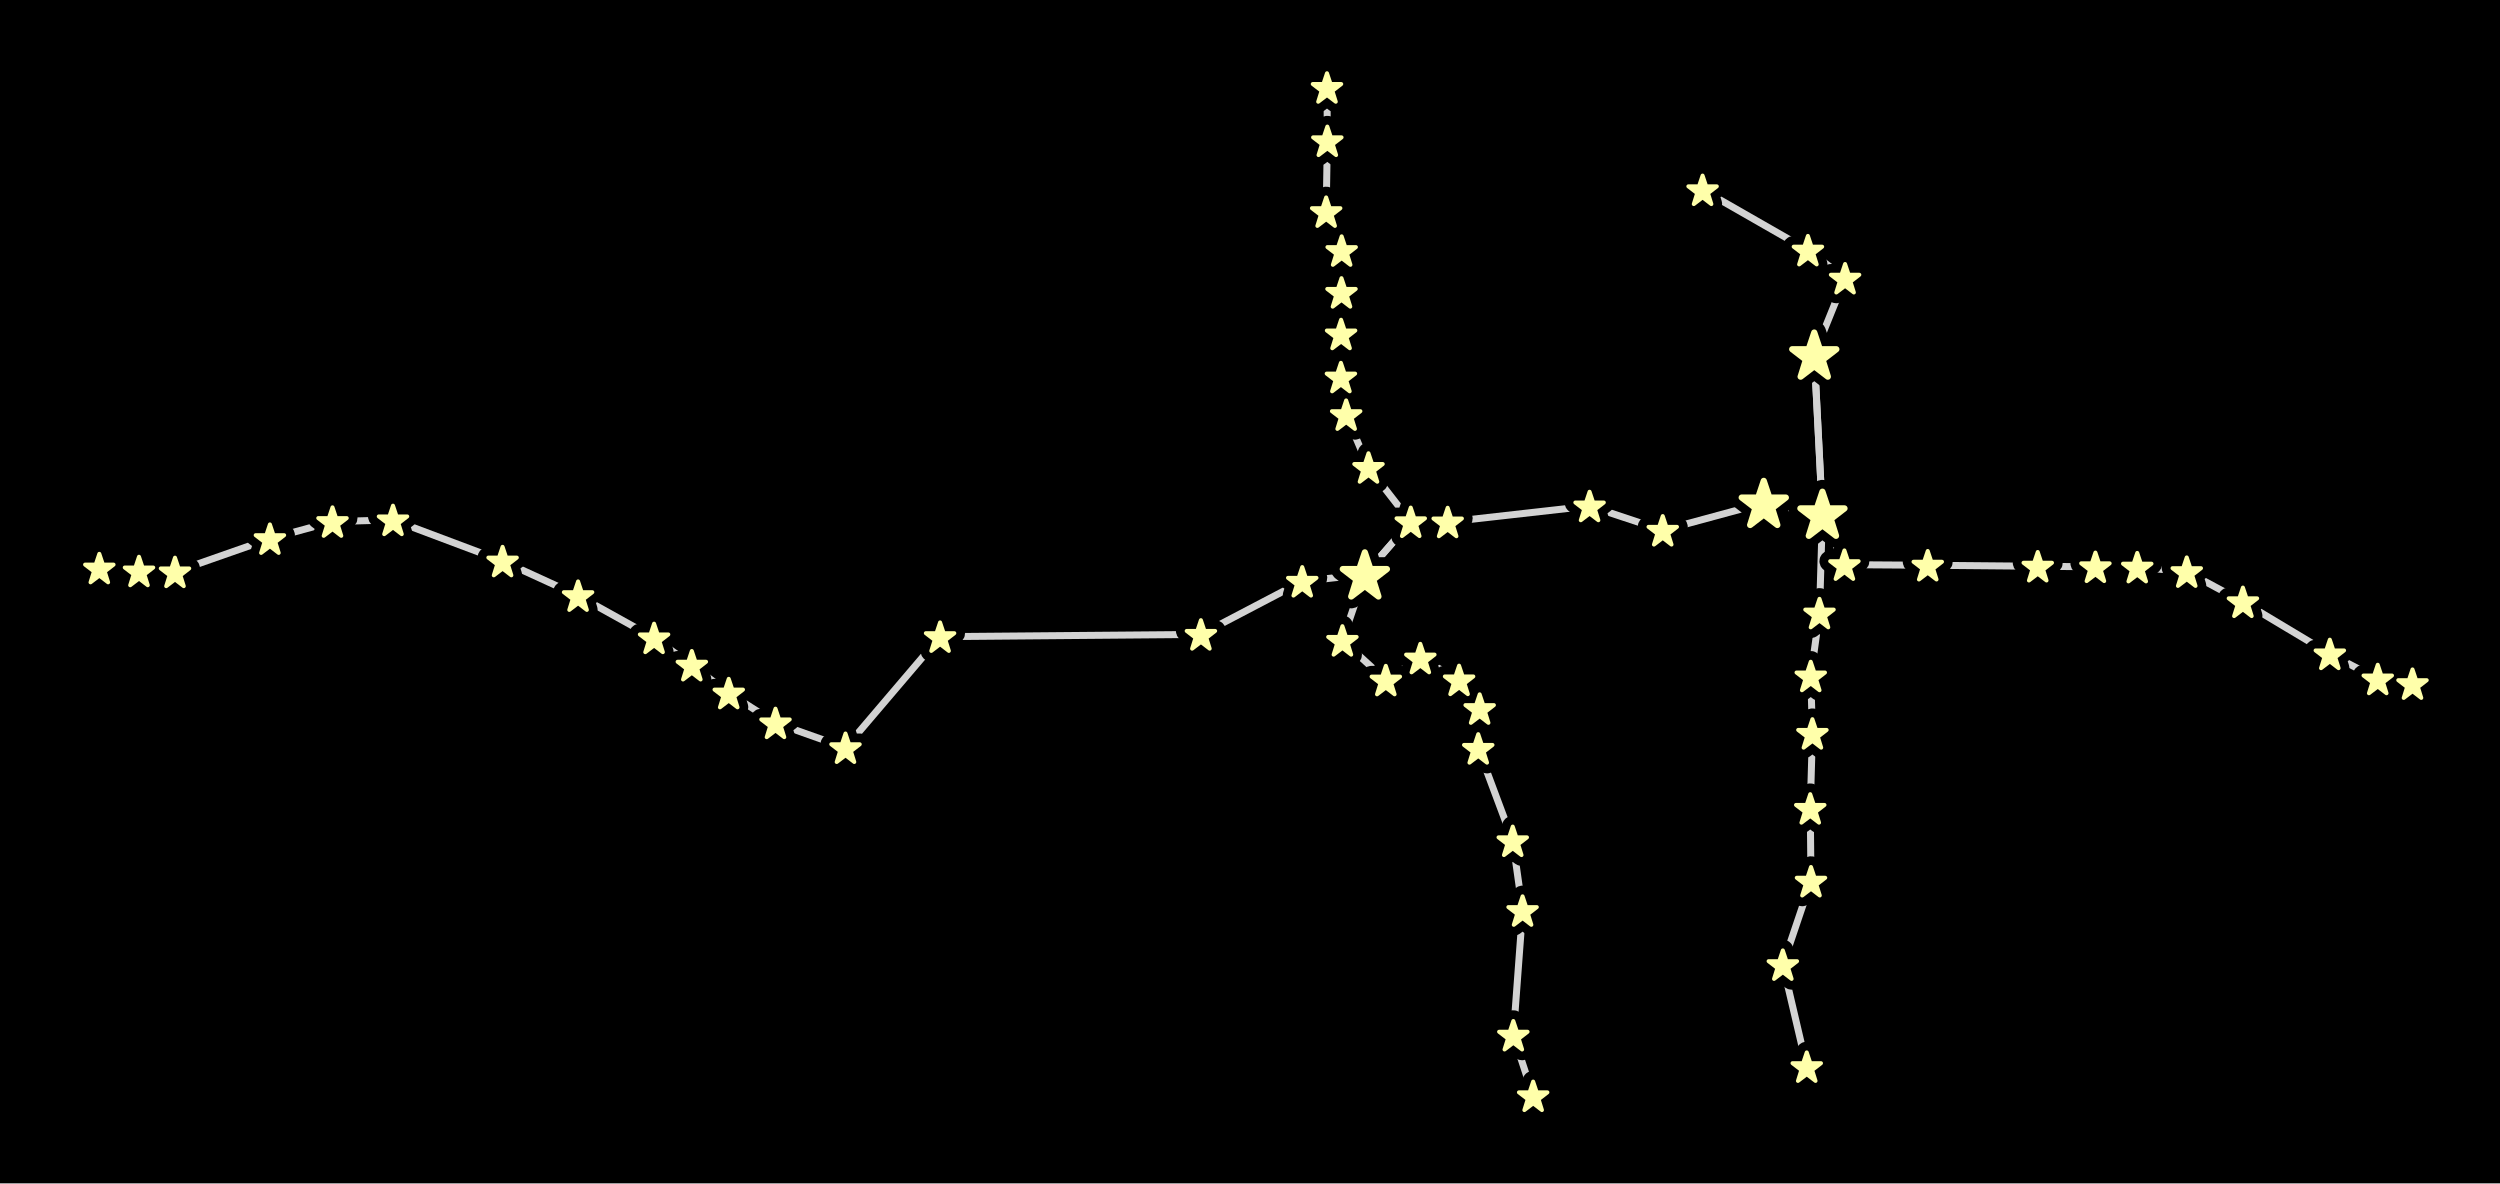
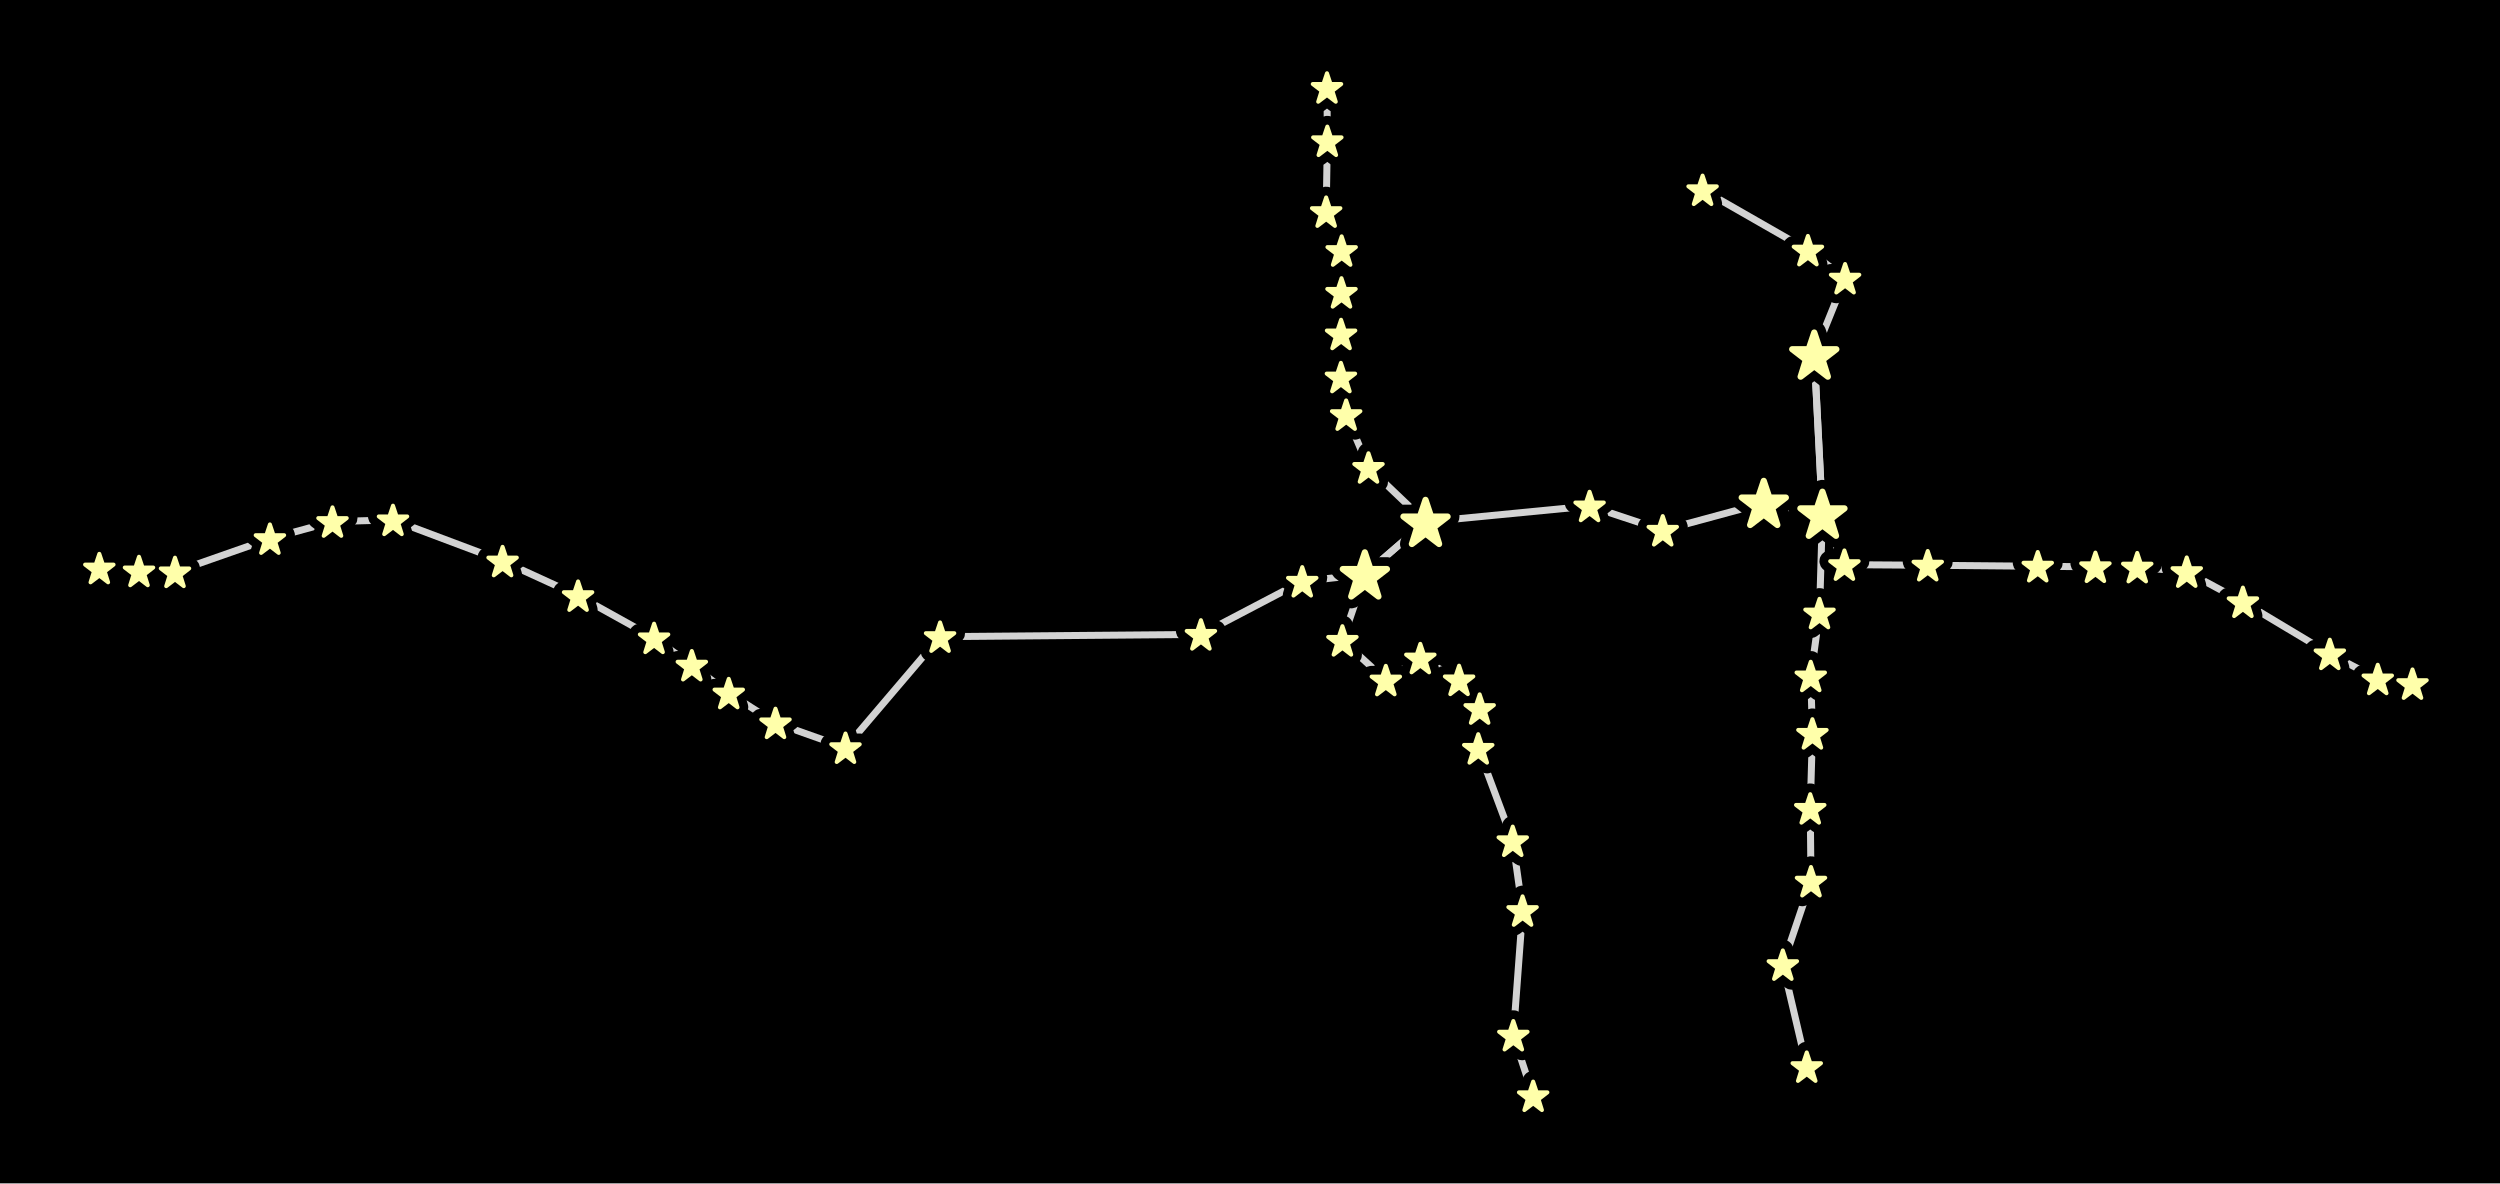
<svg xmlns="http://www.w3.org/2000/svg" width="3000" height="1420" viewBox="0 0 3000 1420">
  <defs>
    <path id="star" d="M100,39.332c0-3.332-2.636-6.029-5.935-6.169c0.004-0.012,0.004-0.024,0.009-0.035H65.461L55.863,4.341 c-0.004,0-0.009,0.001-0.014,0.001C55.058,1.833,52.738,0,49.967,0c-2.938,0-5.384,2.048-6.023,4.789 c-0.007-0.001-0.015,0-0.021-0.002l-9.45,28.341H6.336c-0.048-0.001-0.092-0.014-0.139-0.014C2.773,33.113,0,35.888,0,39.31 c0,1.884,0.857,3.55,2.185,4.687c-0.007,0.01-0.011,0.021-0.019,0.031L26.24,62.535l-8.961,28.683 c-0.364,0.789-0.582,1.659-0.582,2.587c0,3.422,2.775,6.195,6.198,6.195c1.405,0,2.687-0.484,3.727-1.272 c0.011,0.01,0.025,0.017,0.036,0.026L50.027,80.84l22.536,17.317C73.688,99.294,75.245,100,76.97,100 c3.424,0,6.198-2.773,6.198-6.195c0-0.748-0.154-1.456-0.397-2.121c0.016-0.002,0.029-0.01,0.045-0.012l-9.077-29.016l23.718-18.332 c-0.002-0.001-0.005-0.003-0.007-0.005C98.988,43.192,100,41.386,100,39.332z" />
    <mask id="gaps" maskUnits="userSpaceOnUse" x="0" y="0" width="3000" height="1420">
      <rect width="3000" height="1420" fill="#fff" />
      <g fill="#000" stroke="#000" stroke-linejoin="round">
        <use href="#star" transform="translate(1820.3 1295.5) scale(0.39)" stroke-width="53.85" />
        <use href="#star" transform="translate(2148.6 1260.5) scale(0.39)" stroke-width="53.85" />
        <use href="#star" transform="translate(1796.5 1222.8) scale(0.39)" stroke-width="53.85" />
        <use href="#star" transform="translate(2119.9 1138.1) scale(0.39)" stroke-width="53.85" />
        <use href="#star" transform="translate(1807.6 1073.2) scale(0.39)" stroke-width="53.85" />
        <use href="#star" transform="translate(2153.7 1038) scale(0.39)" stroke-width="53.85" />
        <use href="#star" transform="translate(1795.8 989.5) scale(0.39)" stroke-width="53.85" />
        <use href="#star" transform="translate(2152.8 950.6) scale(0.39)" stroke-width="53.85" />
        <use href="#star" transform="translate(1754.4 878.6) scale(0.39)" stroke-width="53.85" />
        <use href="#star" transform="translate(995.1 877.8) scale(0.39)" stroke-width="53.85" />
        <use href="#star" transform="translate(2155.4 860.6) scale(0.39)" stroke-width="53.85" />
        <use href="#star" transform="translate(911.1 848) scale(0.39)" stroke-width="53.85" />
        <use href="#star" transform="translate(1756.1 830.8) scale(0.39)" stroke-width="53.85" />
        <use href="#star" transform="translate(855 812.2) scale(0.39)" stroke-width="53.85" />
        <use href="#star" transform="translate(2875.5 800.9) scale(0.39)" stroke-width="53.85" />
        <use href="#star" transform="translate(1643.5 796.6) scale(0.39)" stroke-width="53.85" />
        <use href="#star" transform="translate(1731.4 796.4) scale(0.39)" stroke-width="53.85" />
        <use href="#star" transform="translate(2833.8 795.3) scale(0.39)" stroke-width="53.85" />
        <use href="#star" transform="translate(2153.4 791.7) scale(0.39)" stroke-width="53.85" />
        <use href="#star" transform="translate(810.7 778.8) scale(0.39)" stroke-width="53.85" />
        <use href="#star" transform="translate(1684.9 770.2) scale(0.39)" stroke-width="53.85" />
        <use href="#star" transform="translate(2776.3 765.2) scale(0.39)" stroke-width="53.85" />
        <use href="#star" transform="translate(1591.4 749) scale(0.39)" stroke-width="53.85" />
        <use href="#star" transform="translate(765.4 746) scale(0.39)" stroke-width="53.85" />
        <use href="#star" transform="translate(1108.6 744.5) scale(0.39)" stroke-width="53.85" />
        <use href="#star" transform="translate(1421.6 741.8) scale(0.39)" stroke-width="53.85" />
        <use href="#star" transform="translate(2163.9 716.2) scale(0.39)" stroke-width="53.85" />
        <use href="#star" transform="translate(2672 702.7) scale(0.39)" stroke-width="53.85" />
        <use href="#star" transform="translate(674.2 695.3) scale(0.39)" stroke-width="53.85" />
        <use href="#star" transform="translate(1543.2 678.1) scale(0.39)" stroke-width="53.85" />
        <use href="#star" transform="translate(190.5 666.8) scale(0.39)" stroke-width="53.85" />
        <use href="#star" transform="translate(2604.6 666.5) scale(0.39)" stroke-width="53.85" />
        <use href="#star" transform="translate(147.3 665.7) scale(0.39)" stroke-width="53.85" />
        <use href="#star" transform="translate(99.7 662.2) scale(0.39)" stroke-width="53.85" />
        <use href="#star" transform="translate(2545.2 661.1) scale(0.39)" stroke-width="53.85" />
        <use href="#star" transform="translate(2495 660.7) scale(0.39)" stroke-width="53.85" />
        <use href="#star" transform="translate(2425.8 660) scale(0.39)" stroke-width="53.85" />
        <use href="#star" transform="translate(2293.8 658.8) scale(0.39)" stroke-width="53.85" />
        <use href="#star" transform="translate(2193.8 658.1) scale(0.39)" stroke-width="53.85" />
        <use href="#star" transform="translate(583.6 653.8) scale(0.39)" stroke-width="53.85" />
        <use href="#star" transform="translate(304.4 626.9) scale(0.39)" stroke-width="53.85" />
        <use href="#star" transform="translate(1975.8 616.9) scale(0.39)" stroke-width="53.85" />
-         <use href="#star" transform="translate(1717.7 606.9) scale(0.39)" stroke-width="53.85" />
-         <use href="#star" transform="translate(1673.4 606.7) scale(0.39)" stroke-width="53.85" />
        <use href="#star" transform="translate(379.5 606.4) scale(0.39)" stroke-width="53.85" />
        <use href="#star" transform="translate(452.1 604.4) scale(0.39)" stroke-width="53.85" />
        <use href="#star" transform="translate(1888 587.7) scale(0.39)" stroke-width="53.85" />
        <use href="#star" transform="translate(1622.7 541.5) scale(0.39)" stroke-width="53.85" />
        <use href="#star" transform="translate(1595.9 478.1) scale(0.39)" stroke-width="53.85" />
        <use href="#star" transform="translate(1589.6 433) scale(0.39)" stroke-width="53.85" />
        <use href="#star" transform="translate(1589.8 381.3) scale(0.39)" stroke-width="53.85" />
        <use href="#star" transform="translate(1590.3 331.4) scale(0.39)" stroke-width="53.85" />
        <use href="#star" transform="translate(2194.6 314.4) scale(0.39)" stroke-width="53.85" />
        <use href="#star" transform="translate(1590.5 281.2) scale(0.39)" stroke-width="53.85" />
        <use href="#star" transform="translate(2150 280.7) scale(0.39)" stroke-width="53.85" />
        <use href="#star" transform="translate(1571.9 234.5) scale(0.39)" stroke-width="53.85" />
        <use href="#star" transform="translate(2023.6 208.3) scale(0.39)" stroke-width="53.85" />
        <use href="#star" transform="translate(1573.3 149.5) scale(0.39)" stroke-width="53.85" />
        <use href="#star" transform="translate(1572.9 85.5) scale(0.39)" stroke-width="53.85" />
        <use href="#star" transform="translate(1607.6 659.1) scale(0.6045)" stroke-width="34.74" />
+         <use href="#star" transform="translate(1680.4 596.1) scale(0.6045)" stroke-width="34.74" />
        <use href="#star" transform="translate(2156.7 586.3) scale(0.6045)" stroke-width="34.74" />
        <use href="#star" transform="translate(2086.3 573.3) scale(0.6045)" stroke-width="34.74" />
        <use href="#star" transform="translate(2146.9 395.3) scale(0.6045)" stroke-width="34.74" />
      </g>
    </mask>
  </defs>
  <rect width="3000" height="1420" fill="#000000" />
  <g mask="url(#gaps)" fill="none" stroke="#d3d3d3" stroke-width="8.4" stroke-linecap="round" stroke-linejoin="round">
    <path d="M1839.8 1315 L1816 1242.3" />
    <path d="M2186.9 616.6 L2213.3 677.6" />
    <path d="M2186.9 616.6 L2177.1 425.6" />
    <path d="M2186.9 616.6 L2183.4 735.7" />
-     <path d="M1637.9 689.3 L1692.9 626.2" />
+     <path d="M1637.9 689.3 L1710.7 626.3" />
    <path d="M1637.9 689.3 L1610.9 768.5" />
    <path d="M784.9 765.5 L830.2 798.3" />
    <path d="M784.9 765.5 L693.7 714.8" />
    <path d="M693.7 714.8 L603.1 673.3" />
    <path d="M603.1 673.3 L471.6 623.9" />
    <path d="M323.9 646.4 L399 625.9" />
    <path d="M471.6 623.9 L399 625.9" />
    <path d="M323.9 646.4 L210 686.3" />
    <path d="M210 686.3 L166.8 685.2" />
    <path d="M166.8 685.2 L119.2 681.7" />
-     <path d="M1637.9 689.3 L1692.9 626.2" />
+     <path d="M1637.9 689.3 L1710.7 626.3" />
    <path d="M2214.1 333.9 L2169.5 300.2" />
    <path d="M1562.7 697.6 L1441.1 761.3" />
-     <path d="M1692.9 626.2 L1737.2 626.4" />
-     <path d="M1737.2 626.4 L1907.5 607.2" />
+     <path d="M1710.7 626.3 L1907.5 607.2" />
    <path d="M1907.5 607.2 L1995.3 636.4" />
    <path d="M2186.9 616.6 L2116.6 603.5" />
    <path d="M2186.9 616.6 L2116.6 603.5" />
    <path d="M2445.3 679.5 L2514.5 680.2" />
    <path d="M2514.5 680.2 L2564.7 680.6" />
    <path d="M2624.1 686 L2691.5 722.2" />
    <path d="M2691.5 722.2 L2795.8 784.7" />
    <path d="M2795.8 784.7 L2853.3 814.8" />
    <path d="M2895 820.4 L2853.3 814.8" />
    <path d="M2624.1 686 L2564.7 680.6" />
    <path d="M2445.3 679.5 L2313.3 678.3" />
    <path d="M2313.3 678.3 L2213.3 677.6" />
    <path d="M2116.6 603.5 L1995.3 636.4" />
    <path d="M1441.1 761.3 L1128.1 764" />
    <path d="M2186.9 616.6 L2177.1 425.6" />
    <path d="M2214.1 333.9 L2177.1 425.6" />
    <path d="M2043.1 227.8 L2169.5 300.2" />
    <path d="M2168.1 1280 L2139.4 1157.6" />
    <path d="M2139.4 1157.6 L2173.2 1057.5" />
    <path d="M2173.2 1057.5 L2172.3 970.1" />
    <path d="M2172.3 970.1 L2174.9 880.1" />
    <path d="M2174.9 880.1 L2172.9 811.2" />
    <path d="M2172.9 811.2 L2183.4 735.7" />
    <path d="M1610.9 768.5 L1663 816.1" />
    <path d="M1663 816.1 L1704.4 789.7" />
    <path d="M1704.4 789.7 L1750.9 815.9" />
    <path d="M1750.9 815.9 L1775.6 850.3" />
    <path d="M1775.6 850.3 L1773.9 898.1" />
    <path d="M1773.9 898.1 L1815.3 1009" />
    <path d="M1815.3 1009 L1827.1 1092.7" />
    <path d="M1827.1 1092.7 L1816 1242.3" />
    <path d="M1591.4 254 L1592.8 169" />
    <path d="M1591.4 254 L1610 300.7" />
    <path d="M1610 300.7 L1609.8 350.9" />
    <path d="M1615.4 497.6 L1609.1 452.5" />
-     <path d="M1692.9 626.2 L1642.2 561" />
+     <path d="M1710.7 626.3 L1642.2 561" />
    <path d="M1615.4 497.6 L1642.2 561" />
    <path d="M1609.1 452.5 L1609.3 400.8" />
    <path d="M1609.8 350.9 L1609.3 400.8" />
    <path d="M1592.4 105 L1592.8 169" />
    <path d="M1637.9 689.3 L1562.7 697.6" />
    <path d="M874.5 831.7 L930.6 867.5" />
    <path d="M1128.1 764 L1014.6 897.3" />
    <path d="M1014.6 897.3 L930.6 867.5" />
    <path d="M874.5 831.7 L830.2 798.3" />
  </g>
  <g fill="#ffffaa">
    <use href="#star" transform="translate(1820.3 1295.5) scale(0.39)" />
    <use href="#star" transform="translate(2148.6 1260.5) scale(0.39)" />
    <use href="#star" transform="translate(1796.5 1222.8) scale(0.39)" />
    <use href="#star" transform="translate(2119.9 1138.1) scale(0.39)" />
    <use href="#star" transform="translate(1807.6 1073.2) scale(0.39)" />
    <use href="#star" transform="translate(2153.7 1038) scale(0.39)" />
    <use href="#star" transform="translate(1795.8 989.5) scale(0.39)" />
    <use href="#star" transform="translate(2152.8 950.6) scale(0.39)" />
    <use href="#star" transform="translate(1754.4 878.6) scale(0.39)" />
    <use href="#star" transform="translate(995.1 877.8) scale(0.39)" />
    <use href="#star" transform="translate(2155.4 860.6) scale(0.39)" />
    <use href="#star" transform="translate(911.1 848) scale(0.39)" />
    <use href="#star" transform="translate(1756.1 830.8) scale(0.39)" />
    <use href="#star" transform="translate(855 812.2) scale(0.39)" />
    <use href="#star" transform="translate(2875.5 800.9) scale(0.39)" />
    <use href="#star" transform="translate(1643.5 796.6) scale(0.39)" />
    <use href="#star" transform="translate(1731.4 796.4) scale(0.39)" />
    <use href="#star" transform="translate(2833.8 795.3) scale(0.39)" />
    <use href="#star" transform="translate(2153.4 791.7) scale(0.39)" />
    <use href="#star" transform="translate(810.7 778.8) scale(0.39)" />
    <use href="#star" transform="translate(1684.9 770.2) scale(0.39)" />
    <use href="#star" transform="translate(2776.3 765.2) scale(0.39)" />
    <use href="#star" transform="translate(1591.4 749) scale(0.39)" />
    <use href="#star" transform="translate(765.4 746) scale(0.39)" />
    <use href="#star" transform="translate(1108.6 744.5) scale(0.39)" />
    <use href="#star" transform="translate(1421.6 741.8) scale(0.39)" />
    <use href="#star" transform="translate(2163.9 716.2) scale(0.39)" />
    <use href="#star" transform="translate(2672 702.7) scale(0.39)" />
    <use href="#star" transform="translate(674.2 695.3) scale(0.39)" />
    <use href="#star" transform="translate(1543.2 678.1) scale(0.39)" />
    <use href="#star" transform="translate(190.5 666.8) scale(0.39)" />
    <use href="#star" transform="translate(2604.6 666.5) scale(0.39)" />
    <use href="#star" transform="translate(147.3 665.7) scale(0.39)" />
    <use href="#star" transform="translate(99.7 662.2) scale(0.39)" />
    <use href="#star" transform="translate(2545.2 661.1) scale(0.39)" />
    <use href="#star" transform="translate(2495 660.7) scale(0.39)" />
    <use href="#star" transform="translate(2425.8 660) scale(0.39)" />
    <use href="#star" transform="translate(2293.8 658.8) scale(0.39)" />
    <use href="#star" transform="translate(2193.8 658.1) scale(0.39)" />
    <use href="#star" transform="translate(583.6 653.8) scale(0.39)" />
    <use href="#star" transform="translate(304.4 626.9) scale(0.39)" />
    <use href="#star" transform="translate(1975.8 616.9) scale(0.39)" />
-     <use href="#star" transform="translate(1717.7 606.9) scale(0.39)" />
-     <use href="#star" transform="translate(1673.4 606.7) scale(0.39)" />
    <use href="#star" transform="translate(379.5 606.4) scale(0.39)" />
    <use href="#star" transform="translate(452.1 604.4) scale(0.39)" />
    <use href="#star" transform="translate(1888 587.7) scale(0.39)" />
    <use href="#star" transform="translate(1622.7 541.5) scale(0.39)" />
    <use href="#star" transform="translate(1595.9 478.1) scale(0.39)" />
    <use href="#star" transform="translate(1589.6 433) scale(0.39)" />
    <use href="#star" transform="translate(1589.8 381.3) scale(0.39)" />
    <use href="#star" transform="translate(1590.3 331.4) scale(0.39)" />
    <use href="#star" transform="translate(2194.6 314.4) scale(0.39)" />
    <use href="#star" transform="translate(1590.5 281.2) scale(0.39)" />
    <use href="#star" transform="translate(2150 280.7) scale(0.39)" />
    <use href="#star" transform="translate(1571.9 234.5) scale(0.39)" />
    <use href="#star" transform="translate(2023.6 208.3) scale(0.39)" />
    <use href="#star" transform="translate(1573.3 149.5) scale(0.39)" />
    <use href="#star" transform="translate(1572.9 85.5) scale(0.39)" />
    <use href="#star" transform="translate(1607.6 659.1) scale(0.6045)" />
+     <use href="#star" transform="translate(1680.4 596.1) scale(0.6045)" />
    <use href="#star" transform="translate(2156.7 586.3) scale(0.6045)" />
    <use href="#star" transform="translate(2086.3 573.3) scale(0.6045)" />
    <use href="#star" transform="translate(2146.9 395.3) scale(0.6045)" />
  </g>
</svg>
